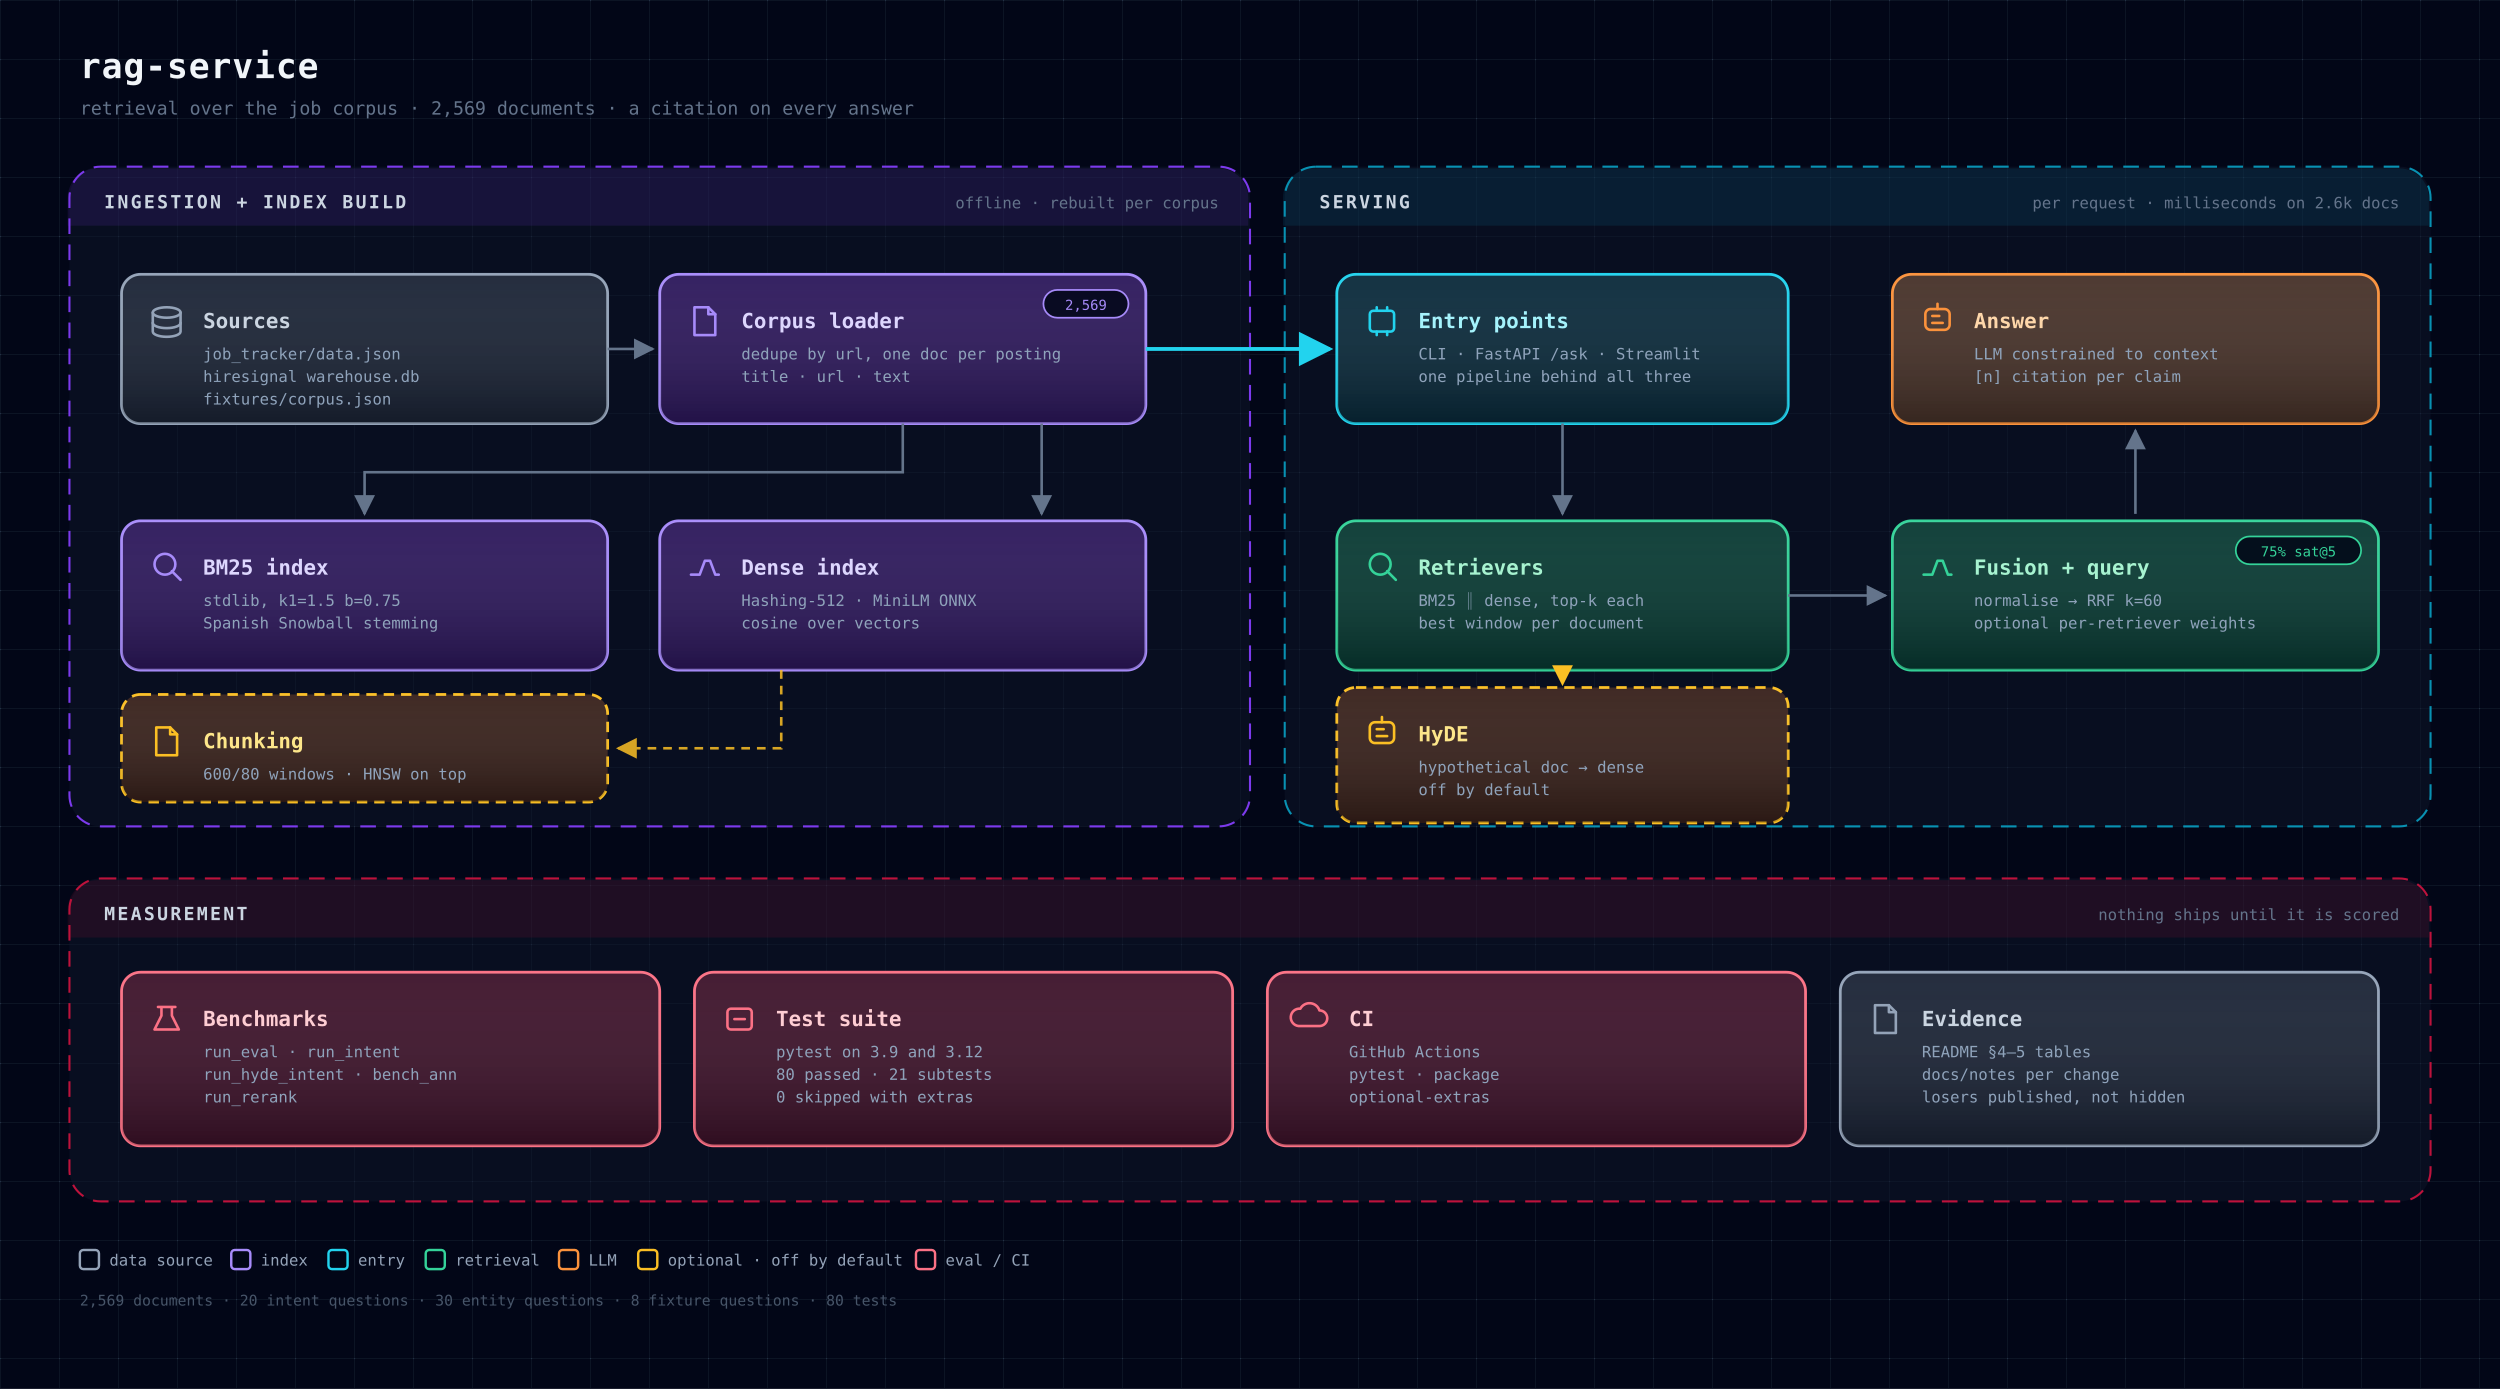
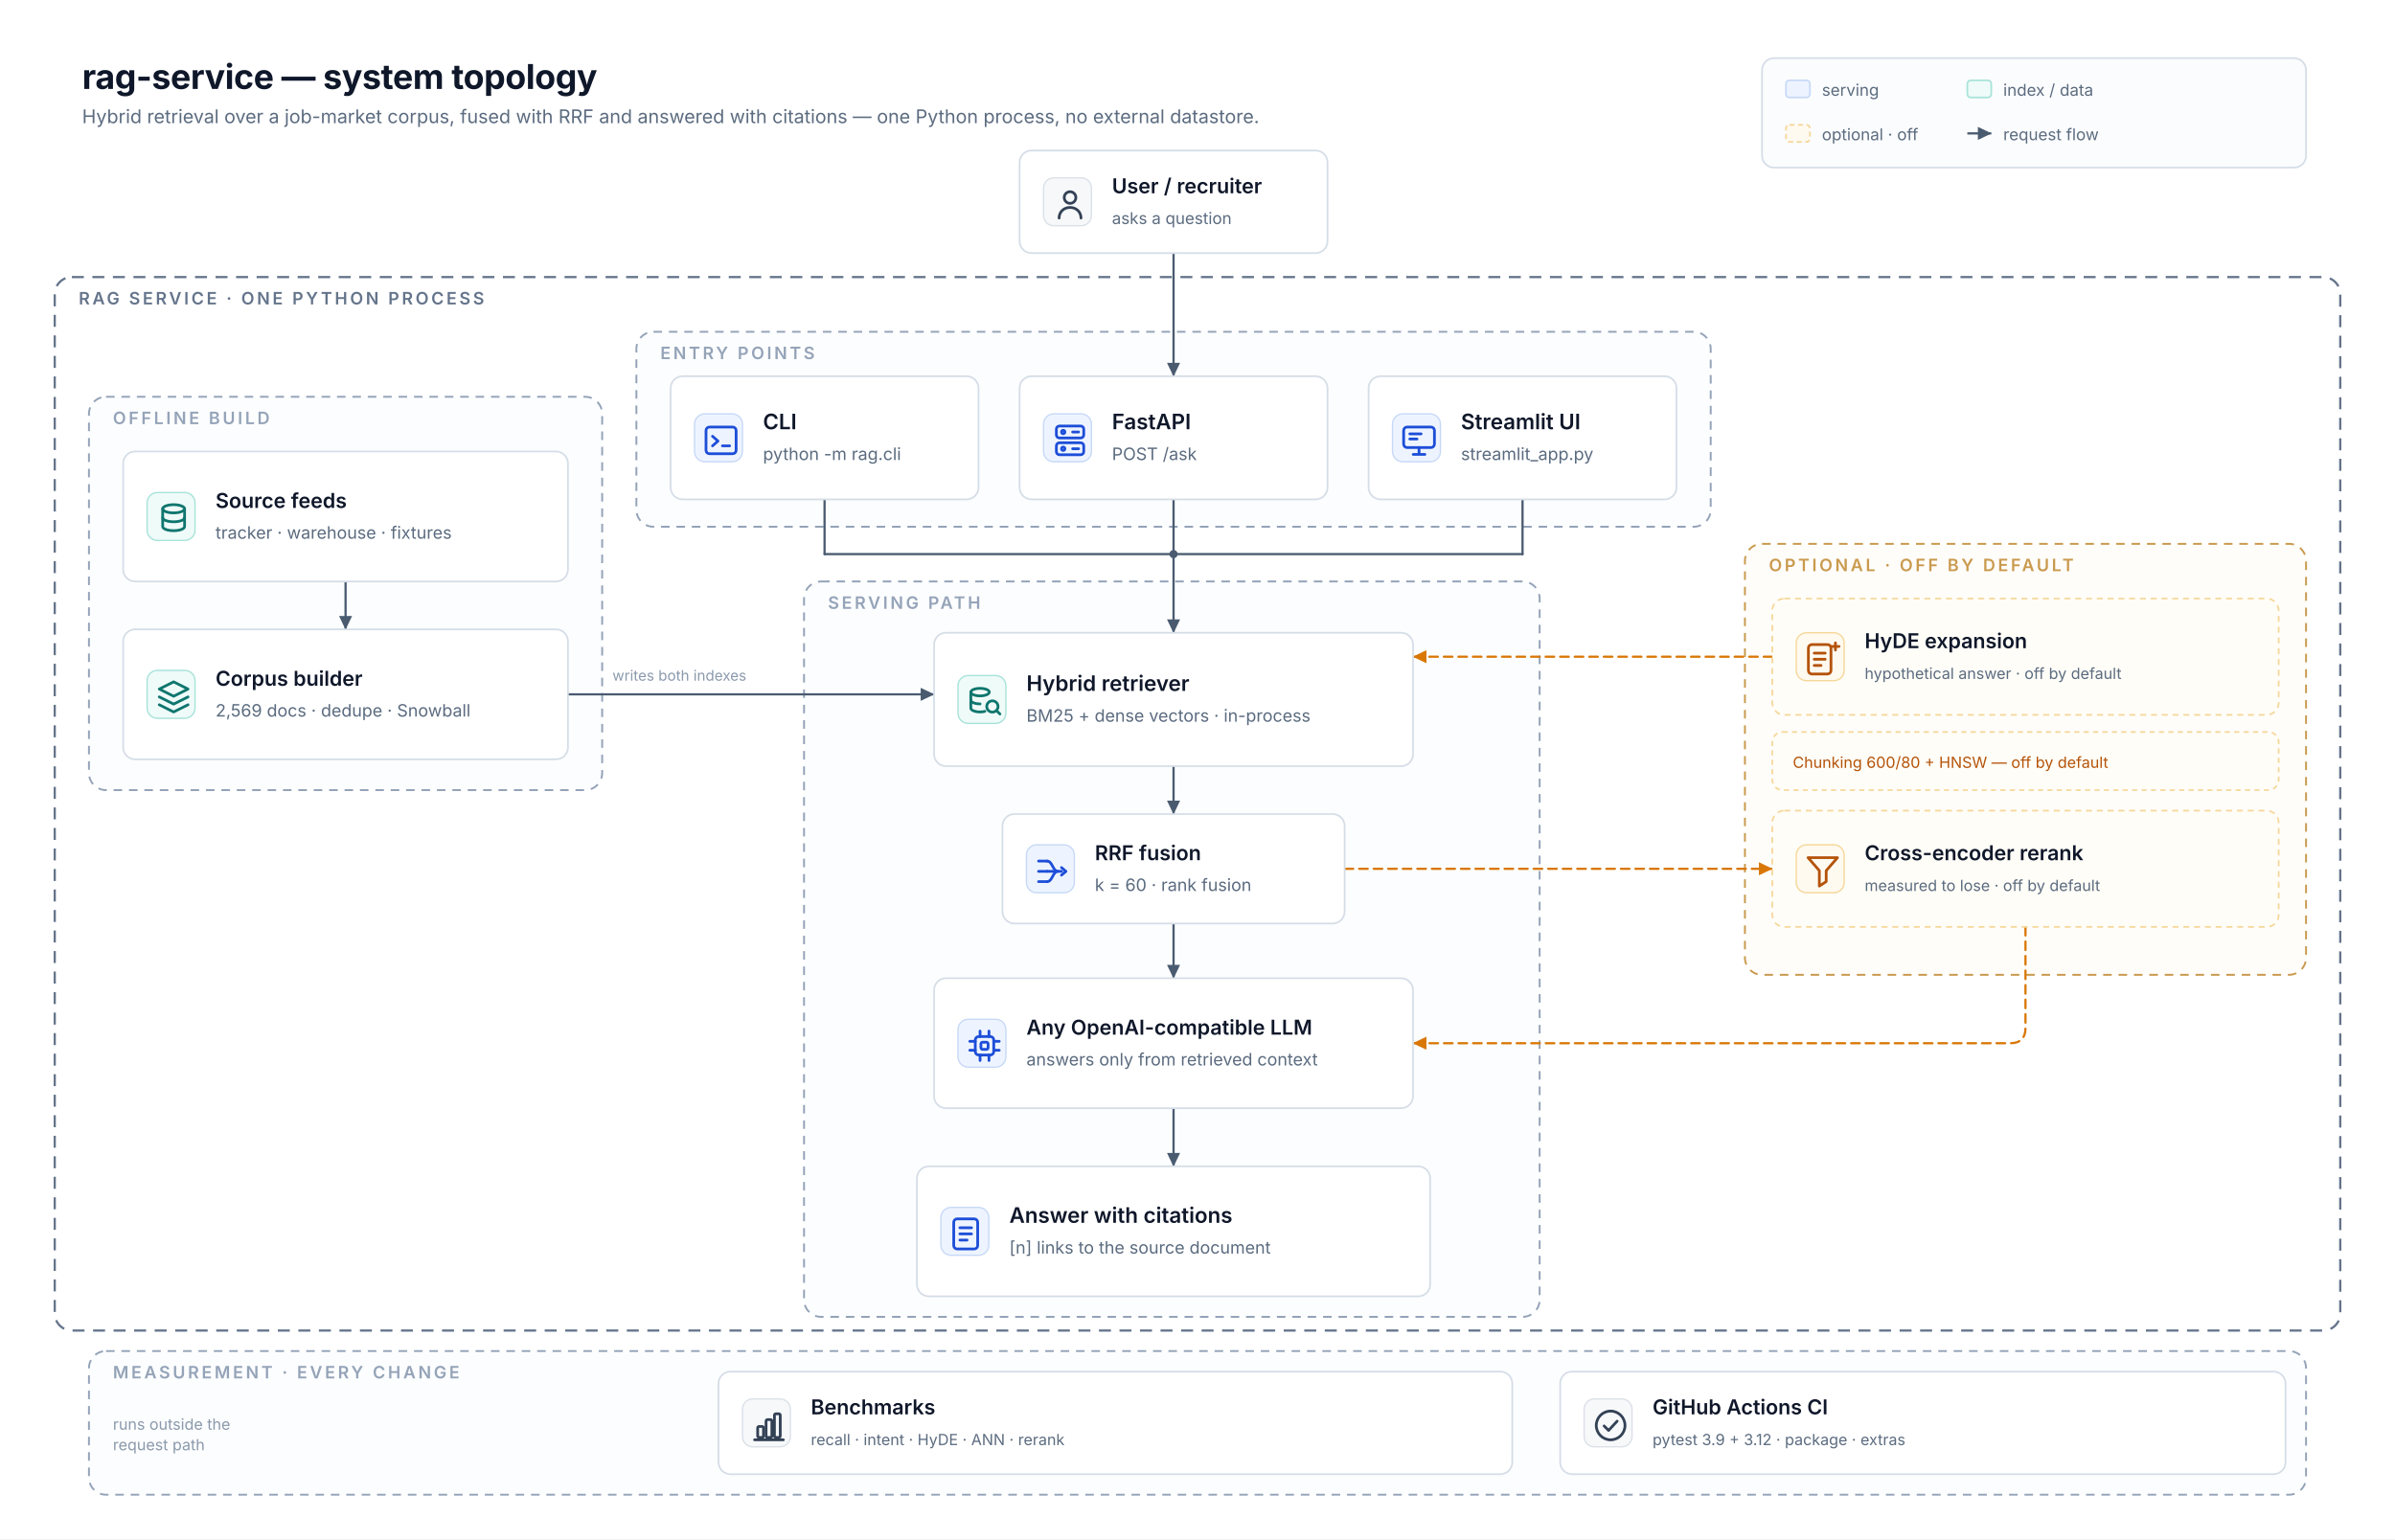
- <svg xmlns="http://www.w3.org/2000/svg" viewBox="0 0 1440 800" width="1440" height="800" font-family="'JetBrains Mono', ui-monospace, monospace">
-   <rect width="1440" height="800" fill="#020617" />
-   <pattern id="grid" width="34" height="34" patternUnits="userSpaceOnUse">
-     <path d="M 34 0 L 0 0 0 34" fill="none" stroke="#16202f" stroke-width="0.6" />
-     <circle cx="0" cy="0" r="0.7" fill="#243147" />
-   </pattern>
-   <rect width="1440" height="800" fill="url(#grid)" />
+ <svg xmlns="http://www.w3.org/2000/svg" width="1400" height="900" viewBox="0 0 1400 900" font-family="Inter, Helvetica, Arial, sans-serif">
+   <rect width="1400" height="900" fill="#ffffff" />
  <defs>
-     <marker id="ar" viewBox="0 0 10 10" refX="9" refY="5" markerWidth="8" markerHeight="8" orient="auto-start-reverse">
-       <path d="M0,0 L10,5 L0,10 z" fill="#64748b" />
+     <marker id="ar" viewBox="0 0 10 10" refX="9.4" refY="5" markerWidth="7" markerHeight="7" orient="auto-start-reverse">
+       <path d="M0.8 0.8 L9.6 5 L0.8 9.2 z" fill="#4a5b70" />
    </marker>
-     <marker id="arb" viewBox="0 0 10 10" refX="9" refY="5" markerWidth="9" markerHeight="9" orient="auto-start-reverse">
-       <path d="M0,0 L10,5 L0,10 z" fill="#22d3ee" />
+     <marker id="arAmber" viewBox="0 0 10 10" refX="9.4" refY="5" markerWidth="7" markerHeight="7" orient="auto-start-reverse">
+       <path d="M0.8 0.8 L9.6 5 L0.8 9.2 z" fill="#d97706" />
    </marker>
-     <marker id="aro" viewBox="0 0 10 10" refX="9" refY="5" markerWidth="8" markerHeight="8" orient="auto-start-reverse">
-       <path d="M0,0 L10,5 L0,10 z" fill="#fbbf24" />
-     </marker>
-     <linearGradient id="shade" x1="0" y1="0" x2="0" y2="1">
-       <stop offset="0%" stop-color="#ffffff" stop-opacity="0.05" />
-       <stop offset="100%" stop-color="#000000" stop-opacity="0.22" />
-     </linearGradient>
  </defs>
-   <text x="46" y="45" font-size="20" fill="#f1f5f9" text-anchor="start" font-weight="700" letter-spacing="0.5">rag-service</text>
-   <text x="46" y="66" font-size="10.5" fill="#64748b" text-anchor="start" font-weight="400" letter-spacing="0">retrieval over the job corpus · 2,569 documents · a citation on every answer</text>
-   <g>
-     <rect x="40" y="96" width="680" height="380" rx="18" fill="rgba(15,23,42,0.5)" stroke="#7c3aed" stroke-width="1.2" stroke-dasharray="9,6" />
-     <path d="M 58 97 H 702 a17,17 0 0 1 17,17 v16 h-680 v-16 a17,17 0 0 1 17,-17 z" fill="#7c3aed" fill-opacity="0.13" />
-     <text x="60" y="120" font-size="10.5" fill="#cbd5e1" text-anchor="start" font-weight="700" letter-spacing="1.3">INGESTION + INDEX BUILD</text>
-     <text x="702" y="120" font-size="9" fill="#64748b" text-anchor="end" font-weight="400" letter-spacing="0">offline · rebuilt per corpus</text>
-   </g>
-   <g>
-     <rect x="70" y="158" width="280" height="86" rx="11" fill="#0a1020" />
-     <rect x="70" y="158" width="280" height="86" rx="11" fill="rgba(30, 41, 59, 0.75)" stroke="#94a3b8" stroke-width="1.6" />
-     <rect x="70" y="158" width="280" height="86" rx="11" fill="url(#shade)" />
-     <g transform="translate(96,185)" fill="none" stroke="#94a3b8" stroke-width="1.5" stroke-linecap="round" stroke-linejoin="round">
-       <ellipse cx="0" cy="-5" rx="8" ry="3" />
-       <path d="M-8,-5 V6 a8,3 0 0 0 16,0 V-5" />
-       <path d="M-8,1 a8,3 0 0 0 16,0" />
-     </g>
-     <text x="117" y="189" font-size="12" fill="#cbd5e1" text-anchor="start" font-weight="700" letter-spacing="0">Sources</text>
-     <text x="117" y="207" font-size="9" fill="#8fa3bb" text-anchor="start" font-weight="400" letter-spacing="0">job_tracker/data.json</text>
-     <text x="117" y="220" font-size="9" fill="#8fa3bb" text-anchor="start" font-weight="400" letter-spacing="0">hiresignal warehouse.db</text>
-     <text x="117" y="233" font-size="9" fill="#8fa3bb" text-anchor="start" font-weight="400" letter-spacing="0">fixtures/corpus.json</text>
-   </g>
-   <g>
-     <rect x="380" y="158" width="280" height="86" rx="11" fill="#0a1020" />
-     <rect x="380" y="158" width="280" height="86" rx="11" fill="rgba(76, 29, 149, 0.5)" stroke="#a78bfa" stroke-width="1.6" />
-     <rect x="380" y="158" width="280" height="86" rx="11" fill="url(#shade)" />
-     <g transform="translate(406,185)" fill="none" stroke="#a78bfa" stroke-width="1.5" stroke-linecap="round" stroke-linejoin="round">
-       <path d="M-6,-8 h8 l4,4 v12 h-12 z" />
-       <path d="M2,-8 v4 h4" />
-     </g>
-     <text x="427" y="189" font-size="12" fill="#ddd6fe" text-anchor="start" font-weight="700" letter-spacing="0">Corpus loader</text>
-     <text x="427" y="207" font-size="9" fill="#8fa3bb" text-anchor="start" font-weight="400" letter-spacing="0">dedupe by url, one doc per posting</text>
-     <text x="427" y="220" font-size="9" fill="#8fa3bb" text-anchor="start" font-weight="400" letter-spacing="0">title · url · text</text>
-     <rect x="601.0" y="167" width="49.0" height="16" rx="8" fill="rgba(2,6,23,0.85)" stroke="#a78bfa" stroke-width="1" />
-     <text x="625.5" y="178.5" font-size="8" fill="#a78bfa" text-anchor="middle" font-weight="400" letter-spacing="0">2,569</text>
-   </g>
-   <g>
-     <rect x="70" y="300" width="280" height="86" rx="11" fill="#0a1020" />
-     <rect x="70" y="300" width="280" height="86" rx="11" fill="rgba(76, 29, 149, 0.5)" stroke="#a78bfa" stroke-width="1.6" />
-     <rect x="70" y="300" width="280" height="86" rx="11" fill="url(#shade)" />
-     <g transform="translate(96,327)" fill="none" stroke="#a78bfa" stroke-width="1.5" stroke-linecap="round" stroke-linejoin="round">
-       <circle cx="-1" cy="-2" r="6" />
-       <path d="M3,2 L8,7" />
-     </g>
-     <text x="117" y="331" font-size="12" fill="#ddd6fe" text-anchor="start" font-weight="700" letter-spacing="0">BM25 index</text>
-     <text x="117" y="349" font-size="9" fill="#8fa3bb" text-anchor="start" font-weight="400" letter-spacing="0">stdlib, k1=1.5 b=0.75</text>
-     <text x="117" y="362" font-size="9" fill="#8fa3bb" text-anchor="start" font-weight="400" letter-spacing="0">Spanish Snowball stemming</text>
-   </g>
-   <g>
-     <rect x="380" y="300" width="280" height="86" rx="11" fill="#0a1020" />
-     <rect x="380" y="300" width="280" height="86" rx="11" fill="rgba(76, 29, 149, 0.5)" stroke="#a78bfa" stroke-width="1.6" />
-     <rect x="380" y="300" width="280" height="86" rx="11" fill="url(#shade)" />
-     <g transform="translate(406,327)" fill="none" stroke="#a78bfa" stroke-width="1.5" stroke-linecap="round" stroke-linejoin="round">
-       <path d="M-8,4 h5 l3,-8 h3 l3,8 h2" />
-     </g>
-     <text x="427" y="331" font-size="12" fill="#ddd6fe" text-anchor="start" font-weight="700" letter-spacing="0">Dense index</text>
-     <text x="427" y="349" font-size="9" fill="#8fa3bb" text-anchor="start" font-weight="400" letter-spacing="0">Hashing-512 · MiniLM ONNX</text>
-     <text x="427" y="362" font-size="9" fill="#8fa3bb" text-anchor="start" font-weight="400" letter-spacing="0">cosine over vectors</text>
-   </g>
-   <g>
-     <rect x="70" y="400" width="280" height="62" rx="11" fill="#0a1020" />
-     <rect x="70" y="400" width="280" height="62" rx="11" fill="rgba(120, 53, 15, 0.4)" stroke="#fbbf24" stroke-width="1.6" stroke-dasharray="6,4" />
-     <rect x="70" y="400" width="280" height="62" rx="11" fill="url(#shade)" />
-     <g transform="translate(96,427)" fill="none" stroke="#fbbf24" stroke-width="1.5" stroke-linecap="round" stroke-linejoin="round">
-       <path d="M-6,-8 h8 l4,4 v12 h-12 z" />
-       <path d="M2,-8 v4 h4" />
-     </g>
-     <text x="117" y="431" font-size="12" fill="#fde68a" text-anchor="start" font-weight="700" letter-spacing="0">Chunking</text>
-     <text x="117" y="449" font-size="9" fill="#8fa3bb" text-anchor="start" font-weight="400" letter-spacing="0">600/80 windows · HNSW on top</text>
-   </g>
-   <g>
-     <rect x="740" y="96" width="660" height="380" rx="18" fill="rgba(15,23,42,0.5)" stroke="#0891b2" stroke-width="1.2" stroke-dasharray="9,6" />
-     <path d="M 758 97 H 1382 a17,17 0 0 1 17,17 v16 h-660 v-16 a17,17 0 0 1 17,-17 z" fill="#0891b2" fill-opacity="0.13" />
-     <text x="760" y="120" font-size="10.5" fill="#cbd5e1" text-anchor="start" font-weight="700" letter-spacing="1.3">SERVING</text>
-     <text x="1382" y="120" font-size="9" fill="#64748b" text-anchor="end" font-weight="400" letter-spacing="0">per request · milliseconds on 2.6k docs</text>
-   </g>
-   <g>
-     <rect x="770" y="158" width="260" height="86" rx="11" fill="#0a1020" />
-     <rect x="770" y="158" width="260" height="86" rx="11" fill="rgba(8, 51, 68, 0.7)" stroke="#22d3ee" stroke-width="1.6" />
-     <rect x="770" y="158" width="260" height="86" rx="11" fill="url(#shade)" />
-     <g transform="translate(796,185)" fill="none" stroke="#22d3ee" stroke-width="1.5" stroke-linecap="round" stroke-linejoin="round">
-       <rect x="-7" y="-6" width="14" height="12" rx="2" />
-       <path d="M-3,-6 v-2 M3,-6 v-2 M-3,6 v2 M3,6 v2" />
-     </g>
-     <text x="817" y="189" font-size="12" fill="#a5f3fc" text-anchor="start" font-weight="700" letter-spacing="0">Entry points</text>
-     <text x="817" y="207" font-size="9" fill="#8fa3bb" text-anchor="start" font-weight="400" letter-spacing="0">CLI · FastAPI /ask · Streamlit</text>
-     <text x="817" y="220" font-size="9" fill="#8fa3bb" text-anchor="start" font-weight="400" letter-spacing="0">one pipeline behind all three</text>
-   </g>
-   <g>
-     <rect x="1090" y="158" width="280" height="86" rx="11" fill="#0a1020" />
-     <rect x="1090" y="158" width="280" height="86" rx="11" fill="rgba(251, 146, 60, 0.25)" stroke="#fb923c" stroke-width="1.6" />
-     <rect x="1090" y="158" width="280" height="86" rx="11" fill="url(#shade)" />
-     <g transform="translate(1116,185)" fill="none" stroke="#fb923c" stroke-width="1.5" stroke-linecap="round" stroke-linejoin="round">
-       <rect x="-7" y="-7" width="14" height="12" rx="3" />
-       <path d="M-3,1 h6 M-3,-3 h4" />
-       <path d="M0,-7 v-3" />
-     </g>
-     <text x="1137" y="189" font-size="12" fill="#fed7aa" text-anchor="start" font-weight="700" letter-spacing="0">Answer</text>
-     <text x="1137" y="207" font-size="9" fill="#8fa3bb" text-anchor="start" font-weight="400" letter-spacing="0">LLM constrained to context</text>
-     <text x="1137" y="220" font-size="9" fill="#8fa3bb" text-anchor="start" font-weight="400" letter-spacing="0">[n] citation per claim</text>
-   </g>
-   <g>
-     <rect x="770" y="300" width="260" height="86" rx="11" fill="#0a1020" />
-     <rect x="770" y="300" width="260" height="86" rx="11" fill="rgba(6, 78, 59, 0.65)" stroke="#34d399" stroke-width="1.6" />
-     <rect x="770" y="300" width="260" height="86" rx="11" fill="url(#shade)" />
-     <g transform="translate(796,327)" fill="none" stroke="#34d399" stroke-width="1.5" stroke-linecap="round" stroke-linejoin="round">
-       <circle cx="-1" cy="-2" r="6" />
-       <path d="M3,2 L8,7" />
-     </g>
-     <text x="817" y="331" font-size="12" fill="#a7f3d0" text-anchor="start" font-weight="700" letter-spacing="0">Retrievers</text>
-     <text x="817" y="349" font-size="9" fill="#8fa3bb" text-anchor="start" font-weight="400" letter-spacing="0">BM25 ∥ dense, top-k each</text>
-     <text x="817" y="362" font-size="9" fill="#8fa3bb" text-anchor="start" font-weight="400" letter-spacing="0">best window per document</text>
-   </g>
-   <g>
-     <rect x="1090" y="300" width="280" height="86" rx="11" fill="#0a1020" />
-     <rect x="1090" y="300" width="280" height="86" rx="11" fill="rgba(6, 78, 59, 0.65)" stroke="#34d399" stroke-width="1.6" />
-     <rect x="1090" y="300" width="280" height="86" rx="11" fill="url(#shade)" />
-     <g transform="translate(1116,327)" fill="none" stroke="#34d399" stroke-width="1.5" stroke-linecap="round" stroke-linejoin="round">
-       <path d="M-8,4 h5 l3,-8 h3 l3,8 h2" />
-     </g>
-     <text x="1137" y="331" font-size="12" fill="#a7f3d0" text-anchor="start" font-weight="700" letter-spacing="0">Fusion + query</text>
-     <text x="1137" y="349" font-size="9" fill="#8fa3bb" text-anchor="start" font-weight="400" letter-spacing="0">normalise → RRF k=60</text>
-     <text x="1137" y="362" font-size="9" fill="#8fa3bb" text-anchor="start" font-weight="400" letter-spacing="0">optional per-retriever weights</text>
-     <rect x="1287.8" y="309" width="72.2" height="16" rx="8" fill="rgba(2,6,23,0.85)" stroke="#34d399" stroke-width="1" />
-     <text x="1323.9" y="320.5" font-size="8" fill="#34d399" text-anchor="middle" font-weight="400" letter-spacing="0">75% sat@5</text>
-   </g>
-   <g>
-     <rect x="770" y="396" width="260" height="78" rx="11" fill="#0a1020" />
-     <rect x="770" y="396" width="260" height="78" rx="11" fill="rgba(120, 53, 15, 0.4)" stroke="#fbbf24" stroke-width="1.6" stroke-dasharray="6,4" />
-     <rect x="770" y="396" width="260" height="78" rx="11" fill="url(#shade)" />
-     <g transform="translate(796,423)" fill="none" stroke="#fbbf24" stroke-width="1.5" stroke-linecap="round" stroke-linejoin="round">
-       <rect x="-7" y="-7" width="14" height="12" rx="3" />
-       <path d="M-3,1 h6 M-3,-3 h4" />
-       <path d="M0,-7 v-3" />
-     </g>
-     <text x="817" y="427" font-size="12" fill="#fde68a" text-anchor="start" font-weight="700" letter-spacing="0">HyDE</text>
-     <text x="817" y="445" font-size="9" fill="#8fa3bb" text-anchor="start" font-weight="400" letter-spacing="0">hypothetical doc → dense</text>
-     <text x="817" y="458" font-size="9" fill="#8fa3bb" text-anchor="start" font-weight="400" letter-spacing="0">off by default</text>
-   </g>
-   <g>
-     <rect x="40" y="506" width="1360" height="186" rx="18" fill="rgba(15,23,42,0.5)" stroke="#be123c" stroke-width="1.2" stroke-dasharray="9,6" />
-     <path d="M 58 507 H 1382 a17,17 0 0 1 17,17 v16 h-1360 v-16 a17,17 0 0 1 17,-17 z" fill="#be123c" fill-opacity="0.13" />
-     <text x="60" y="530" font-size="10.5" fill="#cbd5e1" text-anchor="start" font-weight="700" letter-spacing="1.3">MEASUREMENT</text>
-     <text x="1382" y="530" font-size="9" fill="#64748b" text-anchor="end" font-weight="400" letter-spacing="0">nothing ships until it is scored</text>
-   </g>
-   <g>
-     <rect x="70" y="560" width="310" height="100" rx="11" fill="#0a1020" />
-     <rect x="70" y="560" width="310" height="100" rx="11" fill="rgba(136, 19, 55, 0.4)" stroke="#fb7185" stroke-width="1.6" />
-     <rect x="70" y="560" width="310" height="100" rx="11" fill="url(#shade)" />
-     <g transform="translate(96,587)" fill="none" stroke="#fb7185" stroke-width="1.5" stroke-linecap="round" stroke-linejoin="round">
-       <path d="M-5,-7 h10 M-3,-7 v5 l-4,8 h14 l-4,-8 v-5" />
-     </g>
-     <text x="117" y="591" font-size="12" fill="#fecdd3" text-anchor="start" font-weight="700" letter-spacing="0">Benchmarks</text>
-     <text x="117" y="609" font-size="9" fill="#8fa3bb" text-anchor="start" font-weight="400" letter-spacing="0">run_eval · run_intent</text>
-     <text x="117" y="622" font-size="9" fill="#8fa3bb" text-anchor="start" font-weight="400" letter-spacing="0">run_hyde_intent · bench_ann</text>
-     <text x="117" y="635" font-size="9" fill="#8fa3bb" text-anchor="start" font-weight="400" letter-spacing="0">run_rerank</text>
-   </g>
-   <g>
-     <rect x="400" y="560" width="310" height="100" rx="11" fill="#0a1020" />
-     <rect x="400" y="560" width="310" height="100" rx="11" fill="rgba(136, 19, 55, 0.4)" stroke="#fb7185" stroke-width="1.6" />
-     <rect x="400" y="560" width="310" height="100" rx="11" fill="url(#shade)" />
-     <g transform="translate(426,587)" fill="none" stroke="#fb7185" stroke-width="1.5" stroke-linecap="round" stroke-linejoin="round">
-       <rect x="-7" y="-6" width="14" height="12" rx="2" />
-       <path d="M-3,0 h6" />
-     </g>
-     <text x="447" y="591" font-size="12" fill="#fecdd3" text-anchor="start" font-weight="700" letter-spacing="0">Test suite</text>
-     <text x="447" y="609" font-size="9" fill="#8fa3bb" text-anchor="start" font-weight="400" letter-spacing="0">pytest on 3.9 and 3.12</text>
-     <text x="447" y="622" font-size="9" fill="#8fa3bb" text-anchor="start" font-weight="400" letter-spacing="0">80 passed · 21 subtests</text>
-     <text x="447" y="635" font-size="9" fill="#8fa3bb" text-anchor="start" font-weight="400" letter-spacing="0">0 skipped with extras</text>
-   </g>
-   <g>
-     <rect x="730" y="560" width="310" height="100" rx="11" fill="#0a1020" />
-     <rect x="730" y="560" width="310" height="100" rx="11" fill="rgba(136, 19, 55, 0.4)" stroke="#fb7185" stroke-width="1.6" />
-     <rect x="730" y="560" width="310" height="100" rx="11" fill="url(#shade)" />
-     <g transform="translate(756,587)" fill="none" stroke="#fb7185" stroke-width="1.5" stroke-linecap="round" stroke-linejoin="round">
-       <path d="M-8,4 a5,5 0 0 1 1,-10 a6,6 0 0 1 11,1 a4,4 0 0 1 0,9 z" />
-     </g>
-     <text x="777" y="591" font-size="12" fill="#fecdd3" text-anchor="start" font-weight="700" letter-spacing="0">CI</text>
-     <text x="777" y="609" font-size="9" fill="#8fa3bb" text-anchor="start" font-weight="400" letter-spacing="0">GitHub Actions</text>
-     <text x="777" y="622" font-size="9" fill="#8fa3bb" text-anchor="start" font-weight="400" letter-spacing="0">pytest · package</text>
-     <text x="777" y="635" font-size="9" fill="#8fa3bb" text-anchor="start" font-weight="400" letter-spacing="0">optional-extras</text>
-   </g>
-   <g>
-     <rect x="1060" y="560" width="310" height="100" rx="11" fill="#0a1020" />
-     <rect x="1060" y="560" width="310" height="100" rx="11" fill="rgba(30, 41, 59, 0.75)" stroke="#94a3b8" stroke-width="1.6" />
-     <rect x="1060" y="560" width="310" height="100" rx="11" fill="url(#shade)" />
-     <g transform="translate(1086,587)" fill="none" stroke="#94a3b8" stroke-width="1.5" stroke-linecap="round" stroke-linejoin="round">
-       <path d="M-6,-8 h8 l4,4 v12 h-12 z" />
-       <path d="M2,-8 v4 h4" />
-     </g>
-     <text x="1107" y="591" font-size="12" fill="#cbd5e1" text-anchor="start" font-weight="700" letter-spacing="0">Evidence</text>
-     <text x="1107" y="609" font-size="9" fill="#8fa3bb" text-anchor="start" font-weight="400" letter-spacing="0">README §4–5 tables</text>
-     <text x="1107" y="622" font-size="9" fill="#8fa3bb" text-anchor="start" font-weight="400" letter-spacing="0">docs/notes per change</text>
-     <text x="1107" y="635" font-size="9" fill="#8fa3bb" text-anchor="start" font-weight="400" letter-spacing="0">losers published, not hidden</text>
-   </g>
-   <path d="M 350 201 L 376 201" fill="none" stroke="#64748b" stroke-width="1.5" opacity="1" marker-end="url(#ar)" />
-   <path d="M 520 244 L 520 272 L 210 272 L 210 296" fill="none" stroke="#64748b" stroke-width="1.5" opacity="1" marker-end="url(#ar)" />
-   <path d="M 600 244 L 600 296" fill="none" stroke="#64748b" stroke-width="1.5" opacity="1" marker-end="url(#ar)" />
-   <path d="M 450 386 L 450 431 L 356 431" fill="none" stroke="#fbbf24" stroke-width="1.5" stroke-dasharray="5,4" opacity="0.85" marker-end="url(#aro)" />
-   <path d="M 660 201 L 766 201" fill="none" stroke="#22d3ee" stroke-width="2.2" opacity="1" marker-end="url(#arb)" />
-   <path d="M 900 244 L 900 296" fill="none" stroke="#64748b" stroke-width="1.5" opacity="1" marker-end="url(#ar)" />
-   <path d="M 1030 343 L 1086 343" fill="none" stroke="#64748b" stroke-width="1.5" opacity="1" marker-end="url(#ar)" />
-   <path d="M 1230 296 L 1230 248" fill="none" stroke="#64748b" stroke-width="1.5" opacity="1" marker-end="url(#ar)" />
-   <path d="M 900 386 L 900 394" fill="none" stroke="#fbbf24" stroke-width="1.5" stroke-dasharray="5,4" opacity="1" marker-end="url(#aro)" />
-   <rect x="46" y="720" width="11" height="11" rx="2" fill="rgba(2,6,23,0.9)" stroke="#94a3b8" stroke-width="1.4" />
-   <text x="63" y="729" font-size="9" fill="#94a3b8" text-anchor="start" font-weight="400" letter-spacing="0">data source</text>
-   <rect x="133.2" y="720" width="11" height="11" rx="2" fill="rgba(2,6,23,0.9)" stroke="#a78bfa" stroke-width="1.4" />
-   <text x="150.2" y="729" font-size="9" fill="#94a3b8" text-anchor="start" font-weight="400" letter-spacing="0">index</text>
-   <rect x="189.2" y="720" width="11" height="11" rx="2" fill="rgba(2,6,23,0.9)" stroke="#22d3ee" stroke-width="1.4" />
-   <text x="206.2" y="729" font-size="9" fill="#94a3b8" text-anchor="start" font-weight="400" letter-spacing="0">entry</text>
-   <rect x="245.2" y="720" width="11" height="11" rx="2" fill="rgba(2,6,23,0.9)" stroke="#34d399" stroke-width="1.4" />
-   <text x="262.2" y="729" font-size="9" fill="#94a3b8" text-anchor="start" font-weight="400" letter-spacing="0">retrieval</text>
-   <rect x="322.0" y="720" width="11" height="11" rx="2" fill="rgba(2,6,23,0.9)" stroke="#fb923c" stroke-width="1.4" />
-   <text x="339.0" y="729" font-size="9" fill="#94a3b8" text-anchor="start" font-weight="400" letter-spacing="0">LLM</text>
-   <rect x="367.6" y="720" width="11" height="11" rx="2" fill="rgba(2,6,23,0.9)" stroke="#fbbf24" stroke-width="1.4" />
-   <text x="384.6" y="729" font-size="9" fill="#94a3b8" text-anchor="start" font-weight="400" letter-spacing="0">optional · off by default</text>
-   <rect x="527.6" y="720" width="11" height="11" rx="2" fill="rgba(2,6,23,0.9)" stroke="#fb7185" stroke-width="1.4" />
-   <text x="544.6" y="729" font-size="9" fill="#94a3b8" text-anchor="start" font-weight="400" letter-spacing="0">eval / CI</text>
-   <text x="46" y="752" font-size="8.5" fill="#475569" text-anchor="start" font-weight="400" letter-spacing="0">2,569 documents · 20 intent questions · 30 entity questions · 8 fixture questions · 80 tests</text>
+   <text x="48" y="52" font-size="20" font-weight="700" fill="#0f172a" letter-spacing="-0.2">rag-service — system topology</text>
+   <text x="48" y="72" font-size="11" fill="#5b6b7f">Hybrid retrieval over a job-market corpus, fused with RRF and answered with citations — one Python process, no external datastore.</text>
+   <rect x="1030" y="34" width="318" height="64" rx="7" fill="#fbfcfd" stroke="#d5dde7" />
+   <rect x="1044" y="47" width="14" height="10" rx="2" fill="#eef4ff" stroke="#c7d9f7" />
+   <text x="1065" y="56" font-size="9.5" fill="#5b6b7f">serving</text>
+   <rect x="1150" y="47" width="14" height="10" rx="2" fill="#effbf9" stroke="#a7e3d9" />
+   <text x="1171" y="56" font-size="9.5" fill="#5b6b7f">index / data</text>
+   <rect x="1044" y="73" width="14" height="10" rx="2" fill="#fffaf0" stroke="#f5d79a" stroke-dasharray="3 2" />
+   <text x="1065" y="82" font-size="9.5" fill="#5b6b7f">optional · off</text>
+   <path d="M1150 78h14" stroke="#4a5b70" stroke-width="1.3" marker-end="url(#ar)" />
+   <text x="1171" y="82" font-size="9.5" fill="#5b6b7f">request flow</text>
+   <rect x="32" y="162" width="1336" height="616" rx="10" fill="none" stroke="#64748b" stroke-width="1.3" stroke-dasharray="7 5" />
+   <text x="46" y="178" font-size="10" font-weight="600" fill="#64748b" letter-spacing="1.5">RAG SERVICE · ONE PYTHON PROCESS</text>
+   <rect x="372" y="194" width="628" height="114" rx="10" fill="#fcfdfe" stroke="#94a3b8" stroke-width="1.1" stroke-dasharray="5 4" />
+   <text x="386" y="210" font-size="10" font-weight="600" fill="#94a3b8" letter-spacing="1.5">ENTRY POINTS</text>
+   <rect x="52" y="232" width="300" height="230" rx="10" fill="#fcfdfe" stroke="#94a3b8" stroke-width="1.1" stroke-dasharray="5 4" />
+   <text x="66" y="248" font-size="10" font-weight="600" fill="#94a3b8" letter-spacing="1.5">OFFLINE BUILD</text>
+   <rect x="470" y="340" width="430" height="430" rx="10" fill="#fcfdfe" stroke="#94a3b8" stroke-width="1.1" stroke-dasharray="5 4" />
+   <text x="484" y="356" font-size="10" font-weight="600" fill="#94a3b8" letter-spacing="1.5">SERVING PATH</text>
+   <rect x="1020" y="318" width="328" height="252" rx="10" fill="#fffdfa" stroke="#c99a4e" stroke-width="1.1" stroke-dasharray="5 4" />
+   <text x="1034" y="334" font-size="10" font-weight="600" fill="#c99a4e" letter-spacing="1.5">OPTIONAL · OFF BY DEFAULT</text>
+   <rect x="52" y="790" width="1296" height="84" rx="10" fill="#fcfdfe" stroke="#94a3b8" stroke-width="1.1" stroke-dasharray="5 4" />
+   <text x="66" y="806" font-size="10" font-weight="600" fill="#94a3b8" letter-spacing="1.5">MEASUREMENT · EVERY CHANGE</text>
+   <path d="M 686.0 148.0 L 686.0 220.0" fill="none" stroke="#4a5b70" stroke-width="1.3" marker-end="url(#ar)" stroke-linecap="round" stroke-linejoin="round" />
+   <path d="M 482.0 292.0 L 482.0 324.0" fill="none" stroke="#4a5b70" stroke-width="1.3" stroke-linecap="round" />
+   <path d="M 686.0 292.0 L 686.0 324.0" fill="none" stroke="#4a5b70" stroke-width="1.3" stroke-linecap="round" />
+   <path d="M 890.0 292.0 L 890.0 324.0" fill="none" stroke="#4a5b70" stroke-width="1.3" stroke-linecap="round" />
+   <path d="M 482.0 324.0 L 890.0 324.0" fill="none" stroke="#4a5b70" stroke-width="1.3" stroke-linecap="round" />
+   <circle cx="686" cy="324" r="2.4" fill="#4a5b70" />
+   <path d="M 686.0 324.0 L 686.0 370.0" fill="none" stroke="#4a5b70" stroke-width="1.3" marker-end="url(#ar)" stroke-linecap="round" stroke-linejoin="round" />
+   <path d="M 686.0 448.0 L 686.0 476.0" fill="none" stroke="#4a5b70" stroke-width="1.3" marker-end="url(#ar)" stroke-linecap="round" stroke-linejoin="round" />
+   <path d="M 686.0 540.0 L 686.0 572.0" fill="none" stroke="#4a5b70" stroke-width="1.3" marker-end="url(#ar)" stroke-linecap="round" stroke-linejoin="round" />
+   <path d="M 686.0 648.0 L 686.0 682.0" fill="none" stroke="#4a5b70" stroke-width="1.3" marker-end="url(#ar)" stroke-linecap="round" stroke-linejoin="round" />
+   <path d="M 202.0 340.0 L 202.0 368.0" fill="none" stroke="#4a5b70" stroke-width="1.3" marker-end="url(#ar)" stroke-linecap="round" stroke-linejoin="round" />
+   <path d="M 332.0 406.0 L 546.0 406.0" fill="none" stroke="#4a5b70" stroke-width="1.3" marker-end="url(#ar)" stroke-linecap="round" stroke-linejoin="round" />
+   <path d="M 1036.0 384.0 L 826.0 384.0" fill="none" stroke="#d97706" stroke-width="1.3" stroke-dasharray="5 3.5" marker-end="url(#arAmber)" stroke-linecap="round" stroke-linejoin="round" />
+   <path d="M 786.0 508.0 L 1036.0 508.0" fill="none" stroke="#d97706" stroke-width="1.3" stroke-dasharray="5 3.5" marker-end="url(#arAmber)" stroke-linecap="round" stroke-linejoin="round" />
+   <path d="M 1184.0 542.0 L 1184.0 601.0 Q 1184.0 610.0 1175.0 610.0 L 826.0 610.0" fill="none" stroke="#d97706" stroke-width="1.3" stroke-dasharray="5 3.5" marker-end="url(#arAmber)" stroke-linecap="round" stroke-linejoin="round" />
+   <g>
+     <rect x="596" y="88" width="180" height="60" rx="7" fill="#ffffff" stroke="#d5dde7" stroke-width="1" />
+     <rect x="610" y="104.0" width="28" height="28" rx="6" fill="#f6f8fa" stroke="#dbe1e8" stroke-width="0.8" />
+     <g transform="translate(613.5,107.5) scale(1.000)" fill="none" stroke="#334155" stroke-width="1.60" stroke-linecap="round" stroke-linejoin="round">
+       <circle cx="12" cy="8" r="3.4" />
+       <path d="M5.6 20c0-3.7 2.9-6.2 6.4-6.2s6.4 2.5 6.4 6.2" />
+     </g>
+     <text x="650" y="113.0" font-size="12" font-weight="600" fill="#0f172a">User / recruiter</text>
+     <text x="650" y="131.0" font-size="9.5" fill="#5b6b7f">asks a question</text>
+   </g>
+   <g>
+     <rect x="392" y="220" width="180" height="72" rx="7" fill="#ffffff" stroke="#d5dde7" stroke-width="1" />
+     <rect x="406" y="242.0" width="28" height="28" rx="6" fill="#eef4ff" stroke="#c7d9f7" stroke-width="0.8" />
+     <g transform="translate(409.5,245.5) scale(1.000)" fill="none" stroke="#1d4ed8" stroke-width="1.60" stroke-linecap="round" stroke-linejoin="round">
+       <rect x="3.2" y="4.2" width="17.6" height="15.6" rx="2" />
+       <path d="M7 9.6l3.2 2.8L7 15.2" />
+       <path d="M12.8 15.2h4.2" />
+     </g>
+     <text x="446" y="251.0" font-size="12.5" font-weight="600" fill="#0f172a">CLI</text>
+     <text x="446" y="269.0" font-size="10" fill="#5b6b7f">python -m rag.cli</text>
+   </g>
+   <g>
+     <rect x="596" y="220" width="180" height="72" rx="7" fill="#ffffff" stroke="#d5dde7" stroke-width="1" />
+     <rect x="610" y="242.0" width="28" height="28" rx="6" fill="#eef4ff" stroke="#c7d9f7" stroke-width="0.8" />
+     <g transform="translate(613.5,245.5) scale(1.000)" fill="none" stroke="#1d4ed8" stroke-width="1.60" stroke-linecap="round" stroke-linejoin="round">
+       <rect x="4" y="3.6" width="16" height="7" rx="1.8" />
+       <rect x="4" y="13.4" width="16" height="7" rx="1.8" />
+       <circle cx="8" cy="7.1" r="1" />
+       <circle cx="8" cy="16.9" r="1" />
+       <path d="M13.5 7.1h3.5M13.5 16.9h3.5" />
+     </g>
+     <text x="650" y="251.0" font-size="12.5" font-weight="600" fill="#0f172a">FastAPI</text>
+     <text x="650" y="269.0" font-size="10" fill="#5b6b7f">POST /ask</text>
+   </g>
+   <g>
+     <rect x="800" y="220" width="180" height="72" rx="7" fill="#ffffff" stroke="#d5dde7" stroke-width="1" />
+     <rect x="814" y="242.0" width="28" height="28" rx="6" fill="#eef4ff" stroke="#c7d9f7" stroke-width="0.8" />
+     <g transform="translate(817.5,245.5) scale(1.000)" fill="none" stroke="#1d4ed8" stroke-width="1.60" stroke-linecap="round" stroke-linejoin="round">
+       <rect x="3" y="4.2" width="18" height="12" rx="2" />
+       <path d="M12 16.2v4M8.6 20.2h6.8" />
+       <path d="M6.6 8.2h6.6M6.6 11.2h4.2" />
+     </g>
+     <text x="854" y="251.0" font-size="12.5" font-weight="600" fill="#0f172a">Streamlit UI</text>
+     <text x="854" y="269.0" font-size="10" fill="#5b6b7f">streamlit_app.py</text>
+   </g>
+   <g>
+     <rect x="546" y="370" width="280" height="78" rx="7" fill="#ffffff" stroke="#d5dde7" stroke-width="1" />
+     <rect x="560" y="395.0" width="28" height="28" rx="6" fill="#effbf9" stroke="#a7e3d9" stroke-width="0.8" />
+     <g transform="translate(563.5,398.5) scale(1.000)" fill="none" stroke="#0f766e" stroke-width="1.60" stroke-linecap="round" stroke-linejoin="round">
+       <ellipse cx="9.4" cy="6.2" rx="5.4" ry="2.2" />
+       <path d="M4 6.2v9.4c0 1.2 2.4 2.2 5.4 2.2 1 0 2-.1 2.8-.35" />
+       <path d="M4 10.9c0 1.2 2.4 2.2 5.4 2.2" />
+       <circle cx="16.6" cy="14.6" r="3.3" />
+       <path d="M19 17l2 2" />
+     </g>
+     <text x="600" y="404.0" font-size="12.5" font-weight="600" fill="#0f172a">Hybrid retriever</text>
+     <text x="600" y="422.0" font-size="10" fill="#5b6b7f">BM25 + dense vectors · in-process</text>
+   </g>
+   <g>
+     <rect x="586" y="476" width="200" height="64" rx="7" fill="#ffffff" stroke="#d5dde7" stroke-width="1" />
+     <rect x="600" y="494.0" width="28" height="28" rx="6" fill="#eef4ff" stroke="#c7d9f7" stroke-width="0.8" />
+     <g transform="translate(603.5,497.5) scale(1.000)" fill="none" stroke="#1d4ed8" stroke-width="1.60" stroke-linecap="round" stroke-linejoin="round">
+       <path d="M3.6 6h5M3.6 12h5M3.6 18h5" />
+       <path d="M8.6 6c3.2 0 3.2 6 6.4 6M8.6 18c3.2 0 3.2-6 6.4-6" />
+       <path d="M8.6 12h8.4" />
+       <path d="M17 9.8l2.6 2.2L17 14.2" />
+     </g>
+     <text x="640" y="503.0" font-size="12" font-weight="600" fill="#0f172a">RRF fusion</text>
+     <text x="640" y="521.0" font-size="10" fill="#5b6b7f">k = 60 · rank fusion</text>
+   </g>
+   <g>
+     <rect x="546" y="572" width="280" height="76" rx="7" fill="#ffffff" stroke="#d5dde7" stroke-width="1" />
+     <rect x="560" y="596.0" width="28" height="28" rx="6" fill="#eef4ff" stroke="#c7d9f7" stroke-width="0.8" />
+     <g transform="translate(563.5,599.5) scale(1.000)" fill="none" stroke="#1d4ed8" stroke-width="1.60" stroke-linecap="round" stroke-linejoin="round">
+       <rect x="6.6" y="6.6" width="10.8" height="10.8" rx="2" />
+       <rect x="9.9" y="9.9" width="4.2" height="4.2" rx="1" />
+       <path d="M9.4 3.4v3.2M14.6 3.4v3.2M9.4 17.4v3.2M14.6 17.4v3.2M3.4 9.4h3.2M3.4 14.6h3.2M17.4 9.4h3.2M17.4 14.6h3.2" />
+     </g>
+     <text x="600" y="605.0" font-size="12" font-weight="600" fill="#0f172a">Any OpenAI-compatible LLM</text>
+     <text x="600" y="623.0" font-size="10" fill="#5b6b7f">answers only from retrieved context</text>
+   </g>
+   <g>
+     <rect x="536" y="682" width="300" height="76" rx="7" fill="#ffffff" stroke="#d5dde7" stroke-width="1" />
+     <rect x="550" y="706.0" width="28" height="28" rx="6" fill="#eef4ff" stroke="#c7d9f7" stroke-width="0.8" />
+     <g transform="translate(553.5,709.5) scale(1.000)" fill="none" stroke="#1d4ed8" stroke-width="1.60" stroke-linecap="round" stroke-linejoin="round">
+       <rect x="4" y="3.2" width="14" height="17.6" rx="2" />
+       <path d="M7.6 8.4h6.8M7.6 12h6.8M7.6 15.6h4.2" />
+     </g>
+     <text x="590" y="715.0" font-size="12.5" font-weight="600" fill="#0f172a">Answer with citations</text>
+     <text x="590" y="733.0" font-size="10" fill="#5b6b7f">[n] links to the source document</text>
+   </g>
+   <g>
+     <rect x="72" y="264" width="260" height="76" rx="7" fill="#ffffff" stroke="#d5dde7" stroke-width="1" />
+     <rect x="86" y="288.0" width="28" height="28" rx="6" fill="#effbf9" stroke="#a7e3d9" stroke-width="0.8" />
+     <g transform="translate(89.5,291.5) scale(1.000)" fill="none" stroke="#0f766e" stroke-width="1.60" stroke-linecap="round" stroke-linejoin="round">
+       <ellipse cx="12" cy="6" rx="6.4" ry="2.4" />
+       <path d="M5.6 6v10.4c0 1.35 2.85 2.4 6.4 2.4s6.4-1.05 6.4-2.4V6" />
+       <path d="M5.6 11.2c0 1.35 2.85 2.4 6.4 2.4s6.4-1.05 6.4-2.4" />
+     </g>
+     <text x="126" y="297.0" font-size="12" font-weight="600" fill="#0f172a">Source feeds</text>
+     <text x="126" y="315.0" font-size="10" fill="#5b6b7f">tracker · warehouse · fixtures</text>
+   </g>
+   <g>
+     <rect x="72" y="368" width="260" height="76" rx="7" fill="#ffffff" stroke="#d5dde7" stroke-width="1" />
+     <rect x="86" y="392.0" width="28" height="28" rx="6" fill="#effbf9" stroke="#a7e3d9" stroke-width="0.8" />
+     <g transform="translate(89.5,395.5) scale(1.000)" fill="none" stroke="#0f766e" stroke-width="1.60" stroke-linecap="round" stroke-linejoin="round">
+       <path d="M12 3.2l8.4 4.2-8.4 4.2L3.6 7.4z" />
+       <path d="M3.6 12L12 16.2 20.4 12" />
+       <path d="M3.6 16.6L12 20.8l8.4-4.2" />
+     </g>
+     <text x="126" y="401.0" font-size="12" font-weight="600" fill="#0f172a">Corpus builder</text>
+     <text x="126" y="419.0" font-size="10" fill="#5b6b7f">2,569 docs · dedupe · Snowball</text>
+   </g>
+   <g>
+     <rect x="1036" y="350" width="296" height="68" rx="7" fill="#fffdf7" stroke="#f5d79a" stroke-width="1" stroke-dasharray="3.5 2.8" />
+     <rect x="1050" y="370.0" width="28" height="28" rx="6" fill="#fffaf0" stroke="#f5d79a" stroke-width="0.8" />
+     <g transform="translate(1053.5,373.5) scale(1.000)" fill="none" stroke="#b45309" stroke-width="1.60" stroke-linecap="round" stroke-linejoin="round">
+       <rect x="3.6" y="3.4" width="13.2" height="17.2" rx="2" />
+       <path d="M7 8.4h6.4M7 12h6.4M7 15.6h4" />
+       <path d="M19.4 2.4v4.2M17.3 4.5h4.2" />
+     </g>
+     <text x="1090" y="379.0" font-size="12" font-weight="600" fill="#0f172a">HyDE expansion</text>
+     <text x="1090" y="397.0" font-size="9" fill="#5b6b7f">hypothetical answer · off by default</text>
+   </g>
+   <g>
+     <rect x="1036" y="474" width="296" height="68" rx="7" fill="#fffdf7" stroke="#f5d79a" stroke-width="1" stroke-dasharray="3.5 2.8" />
+     <rect x="1050" y="494.0" width="28" height="28" rx="6" fill="#fffaf0" stroke="#f5d79a" stroke-width="0.8" />
+     <g transform="translate(1053.5,497.5) scale(1.000)" fill="none" stroke="#b45309" stroke-width="1.60" stroke-linecap="round" stroke-linejoin="round">
+       <path d="M3.4 4h17.2l-6.6 7.6v6.4l-4 2.6v-9z" />
+     </g>
+     <text x="1090" y="503.0" font-size="12" font-weight="600" fill="#0f172a">Cross-encoder rerank</text>
+     <text x="1090" y="521.0" font-size="9" fill="#5b6b7f">measured to lose · off by default</text>
+   </g>
+   <rect x="1036" y="428" width="296" height="34" rx="6" fill="#fffdf7" stroke="#f5d79a" stroke-dasharray="3 2.5" />
+   <text x="1048" y="449" font-size="9" fill="#b45309">Chunking 600/80 + HNSW — off by default</text>
+   <g>
+     <rect x="420" y="802" width="464" height="60" rx="7" fill="#ffffff" stroke="#d5dde7" stroke-width="1" />
+     <rect x="434" y="818.0" width="28" height="28" rx="6" fill="#f6f8fa" stroke="#dbe1e8" stroke-width="0.8" />
+     <g transform="translate(437.5,821.5) scale(1.000)" fill="none" stroke="#334155" stroke-width="1.60" stroke-linecap="round" stroke-linejoin="round">
+       <path d="M3.6 20.4h16.8" />
+       <rect x="5.4" y="12.6" width="3.4" height="6.4" rx="0.8" />
+       <rect x="10.3" y="8.6" width="3.4" height="10.4" rx="0.8" />
+       <rect x="15.2" y="5.2" width="3.4" height="13.8" rx="0.8" />
+     </g>
+     <text x="474" y="827.0" font-size="12" font-weight="600" fill="#0f172a">Benchmarks</text>
+     <text x="474" y="845.0" font-size="9" fill="#5b6b7f">recall · intent · HyDE · ANN · rerank</text>
+   </g>
+   <g>
+     <rect x="912" y="802" width="424" height="60" rx="7" fill="#ffffff" stroke="#d5dde7" stroke-width="1" />
+     <rect x="926" y="818.0" width="28" height="28" rx="6" fill="#f6f8fa" stroke="#dbe1e8" stroke-width="0.8" />
+     <g transform="translate(929.5,821.5) scale(1.000)" fill="none" stroke="#334155" stroke-width="1.60" stroke-linecap="round" stroke-linejoin="round">
+       <circle cx="12" cy="12" r="8.4" />
+       <path d="M8.2 12.3l2.6 2.6 5-5.4" />
+     </g>
+     <text x="966" y="827.0" font-size="12" font-weight="600" fill="#0f172a">GitHub Actions CI</text>
+     <text x="966" y="845.0" font-size="9" fill="#5b6b7f">pytest 3.9 + 3.12 · package · extras</text>
+   </g>
+   <text x="66" y="836" font-size="9" fill="#8a99ab">runs outside the</text>
+   <text x="66" y="848" font-size="9" fill="#8a99ab">request path</text>
+   <text x="358" y="398" font-size="8.5" fill="#8a99ab">writes both indexes</text>
</svg>
